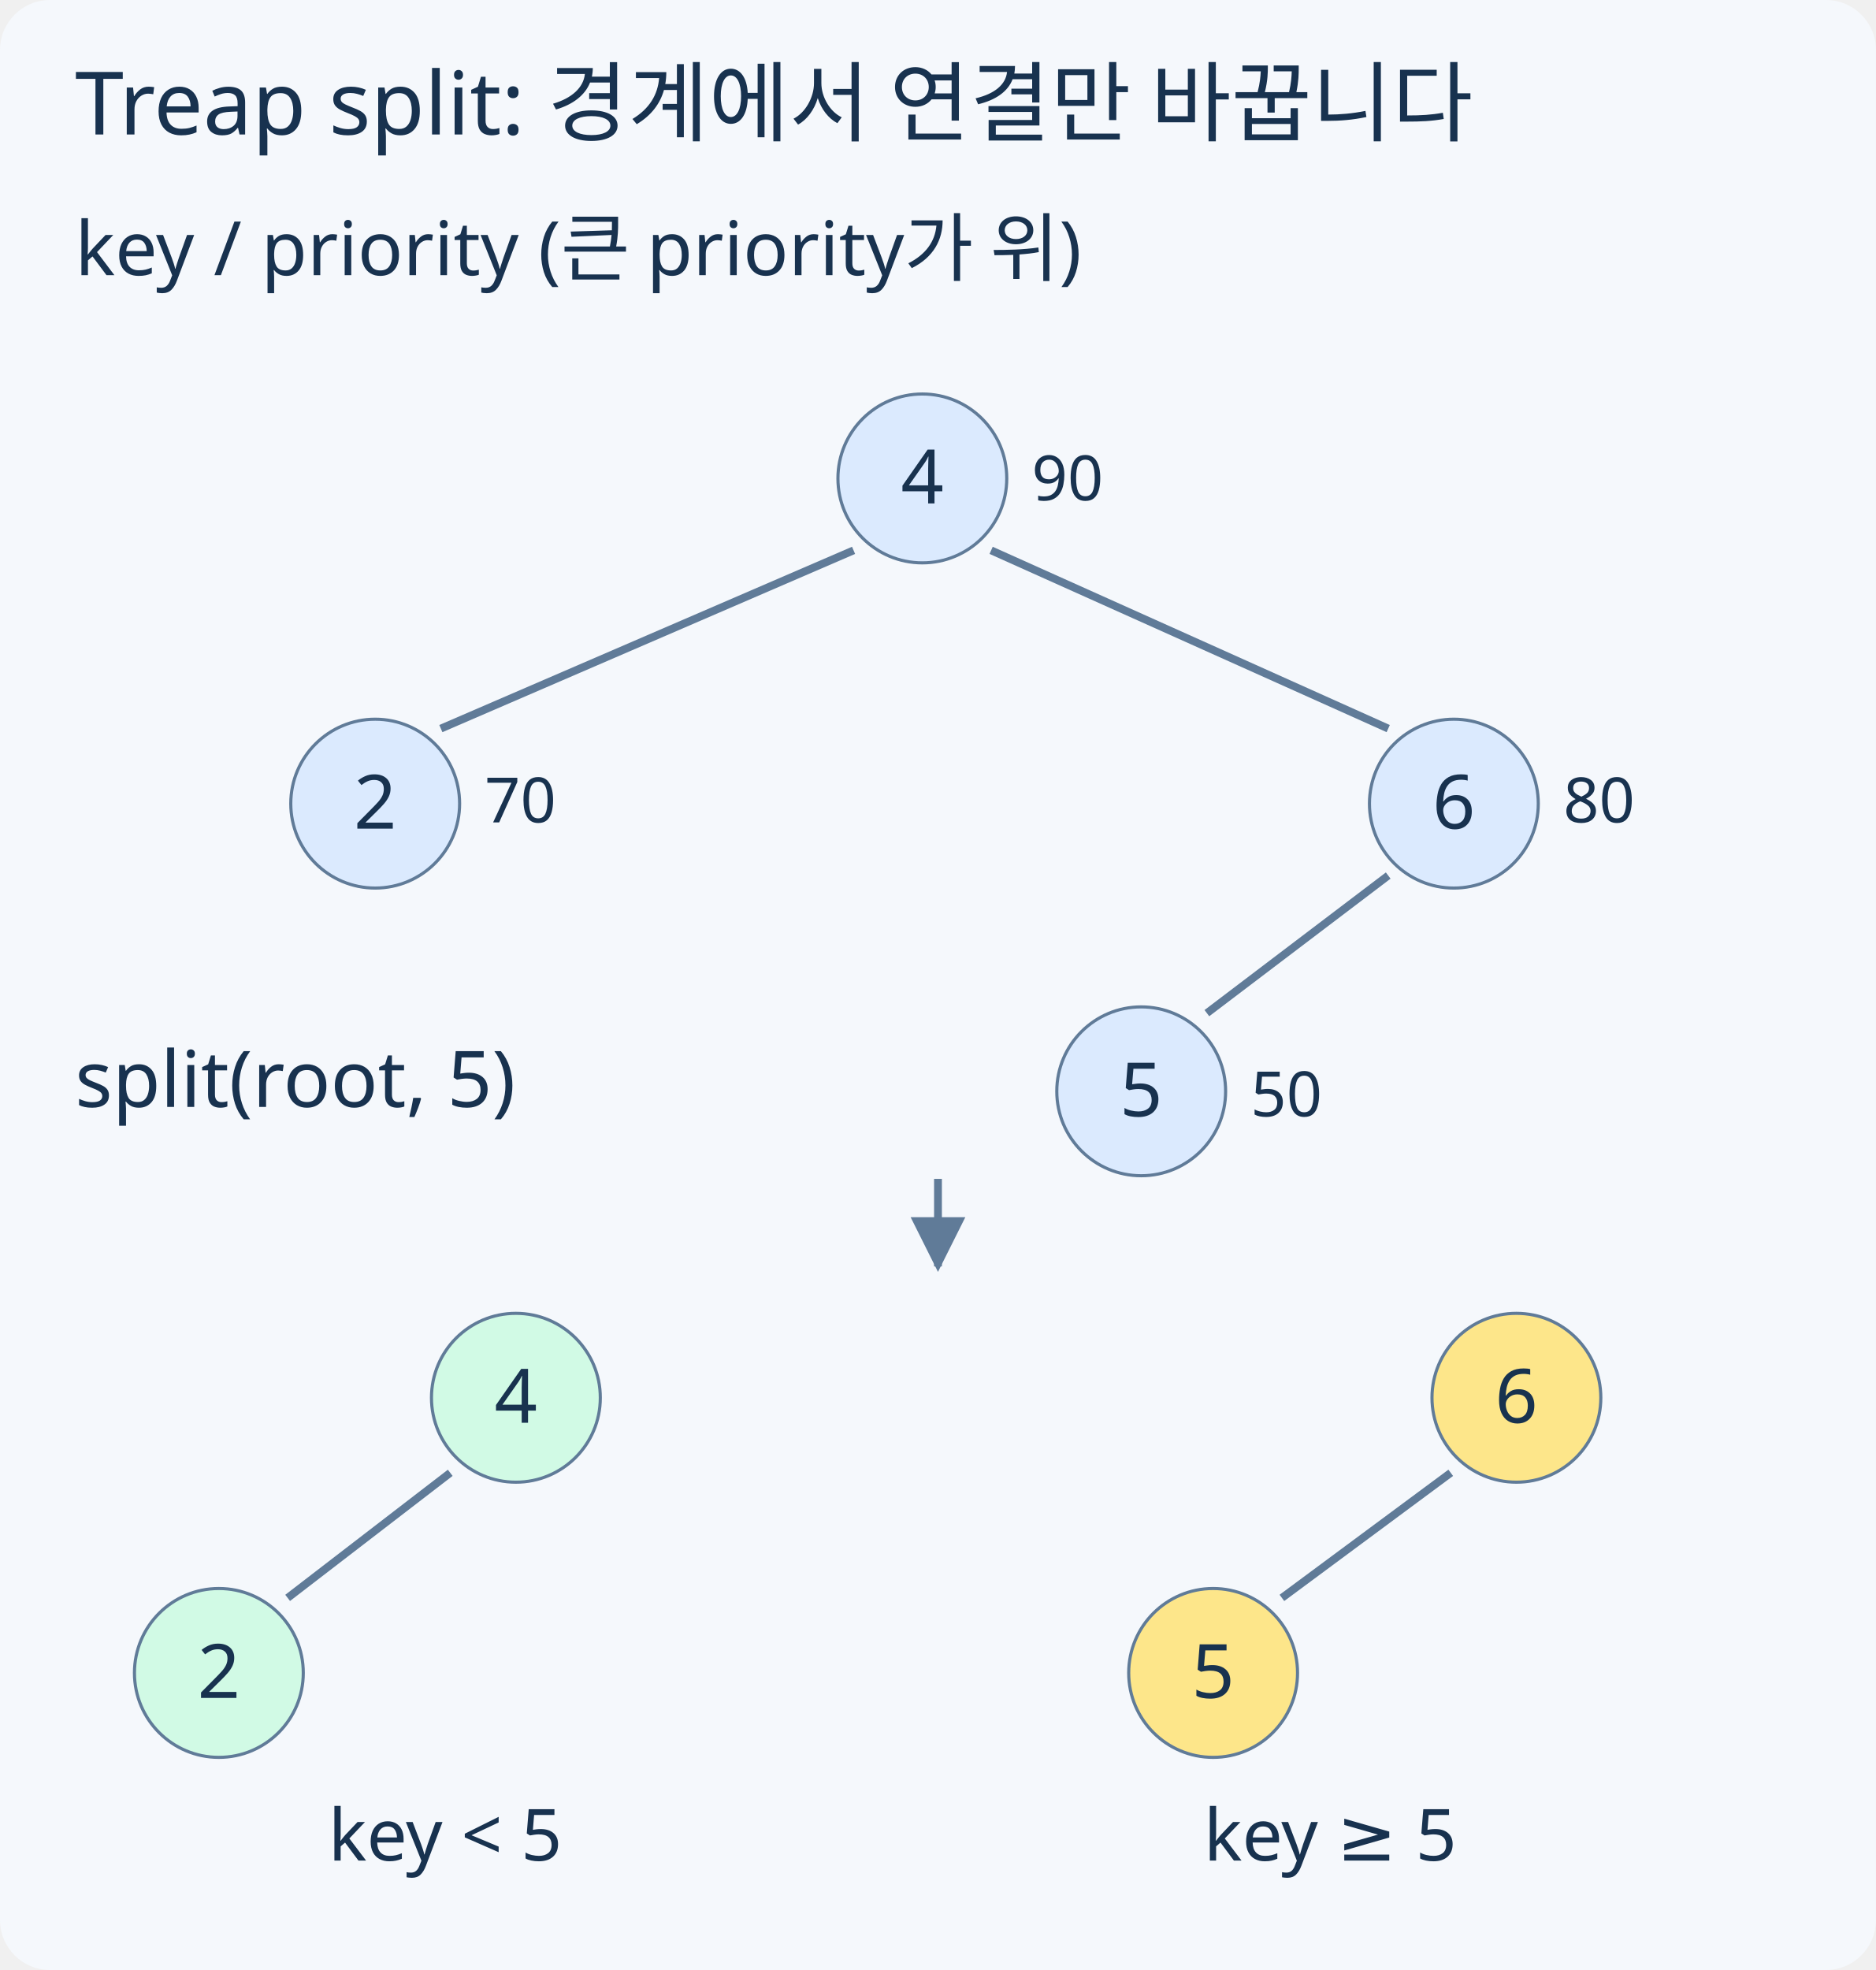
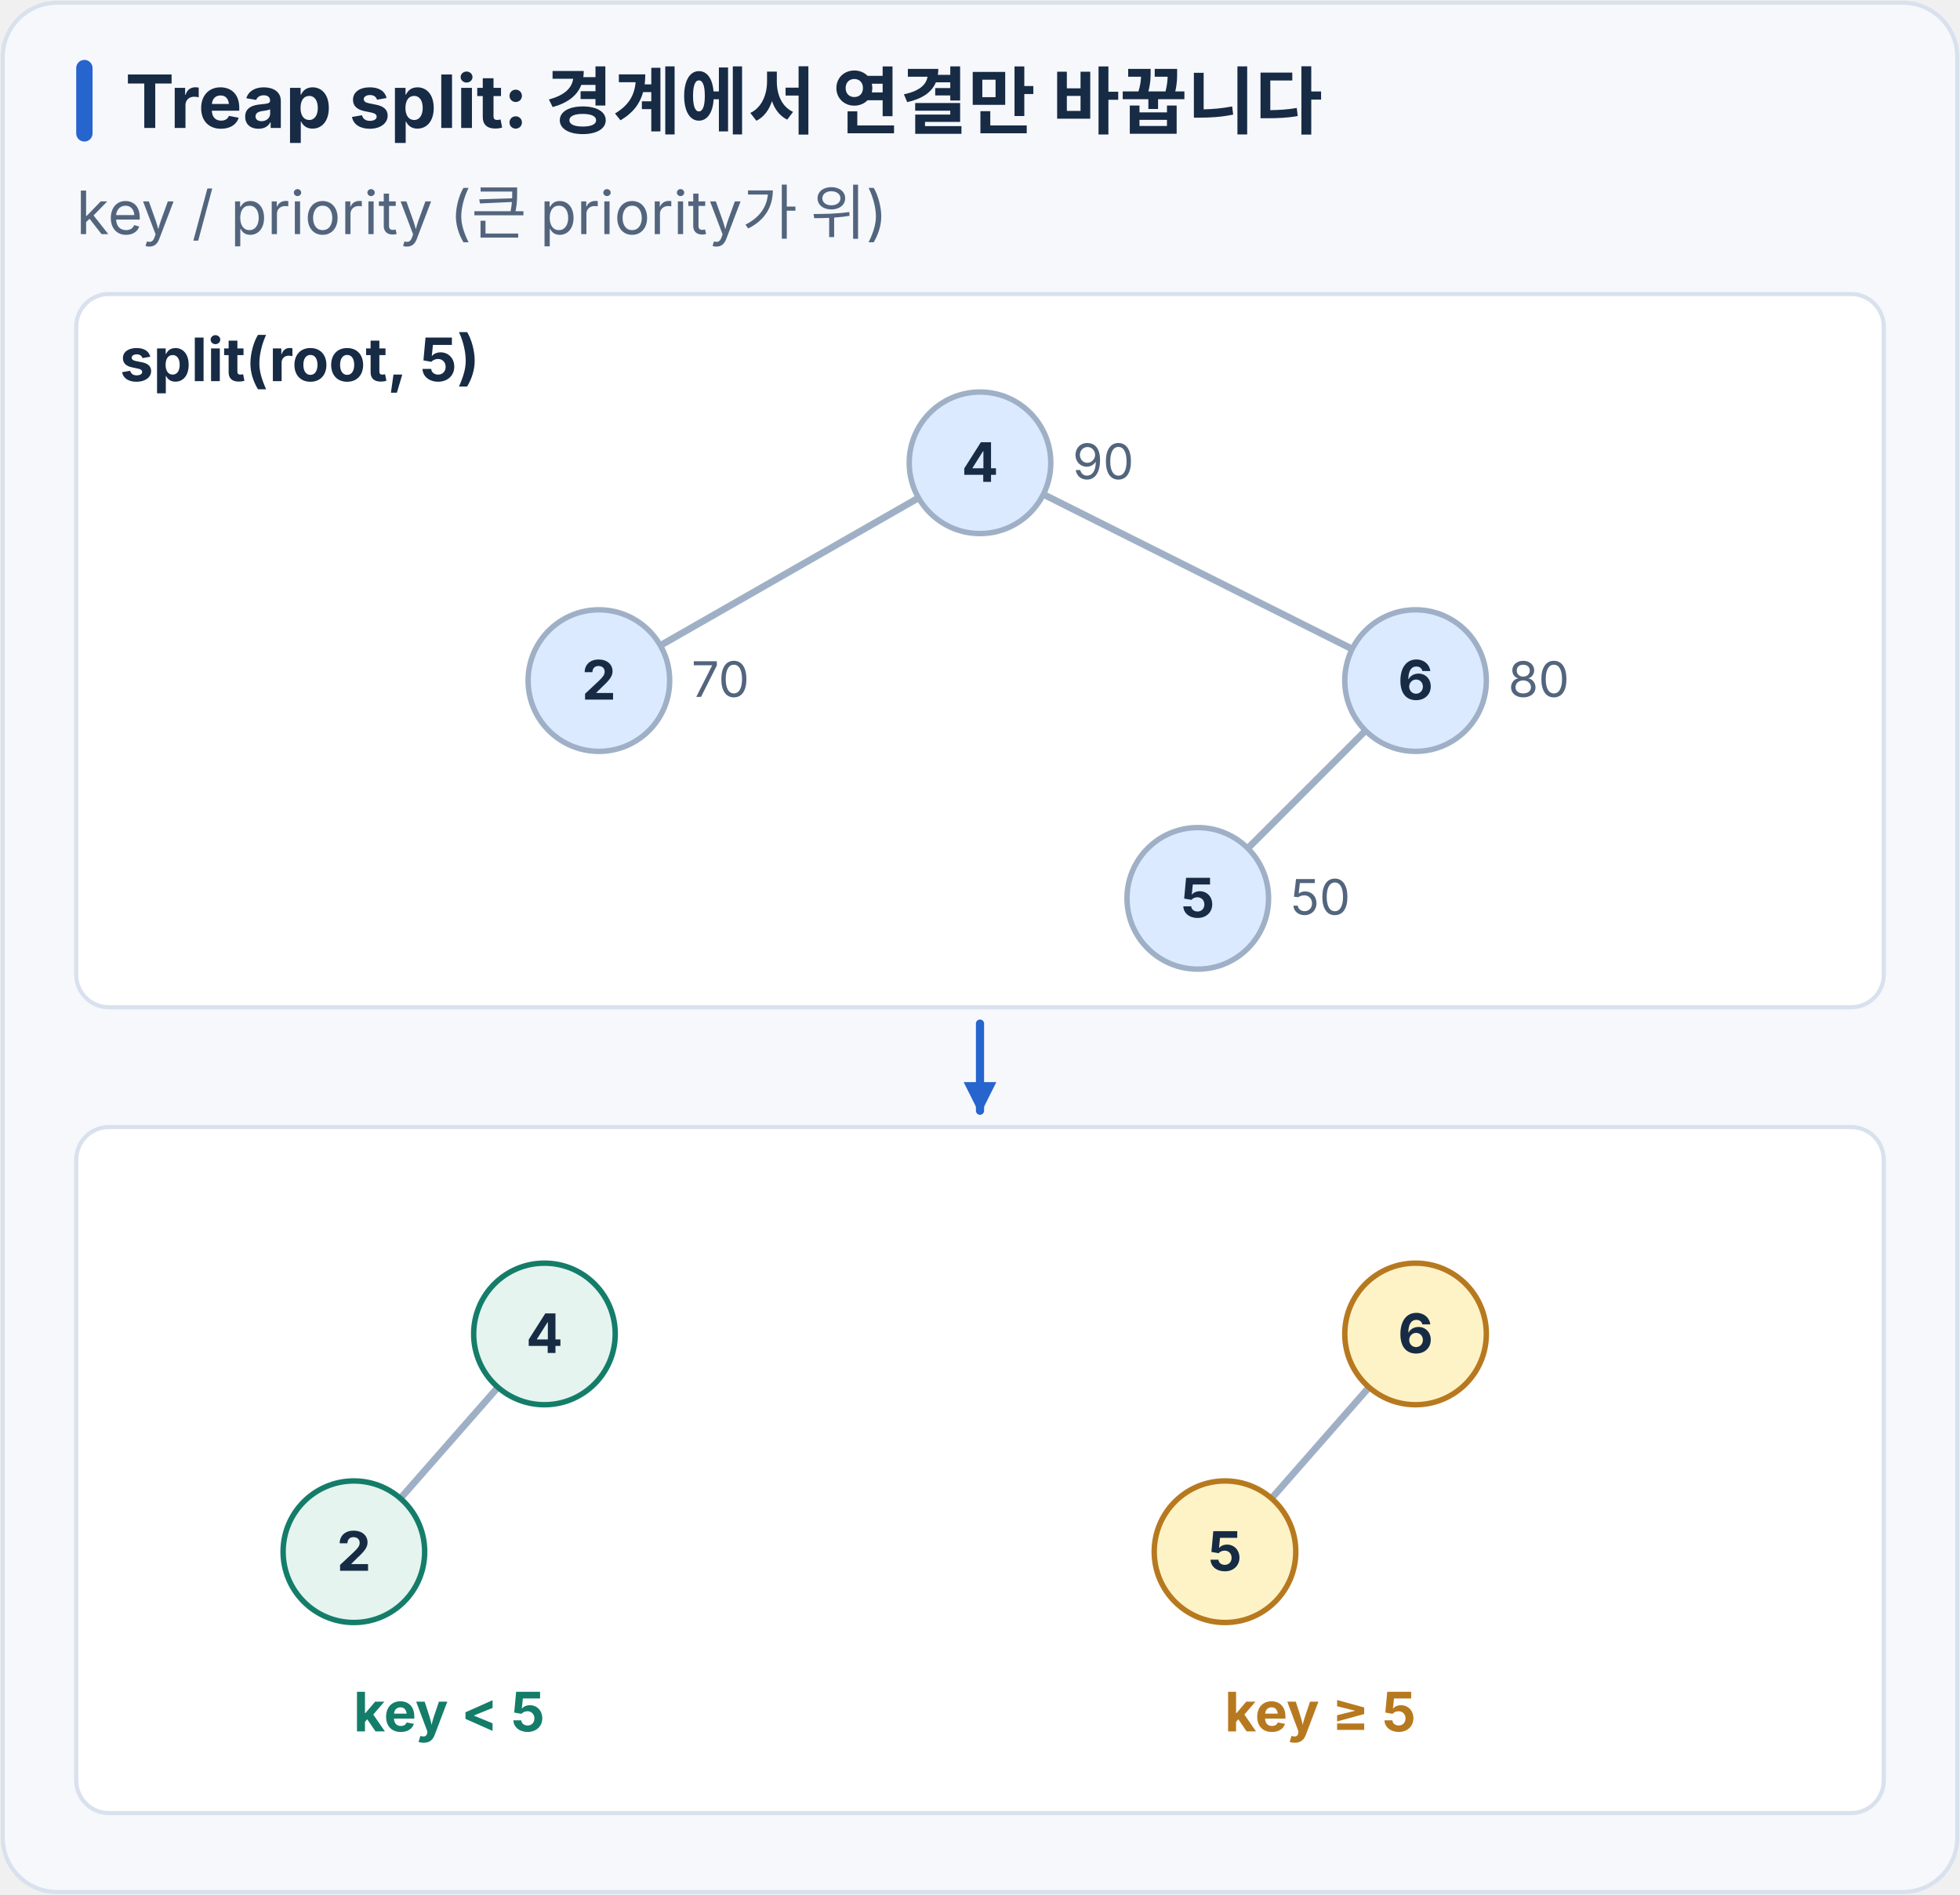
- <svg xmlns="http://www.w3.org/2000/svg" viewBox="0 0 600 630" role="img" aria-labelledby="title desc">
+ <svg xmlns="http://www.w3.org/2000/svg" viewBox="0 0 720 696" role="img" aria-labelledby="title desc">
  <defs>
-     <marker id="arrow" viewBox="0 0 10 10" refX="9" refY="5" markerWidth="7" markerHeight="7" orient="auto">
-       <path d="M0 0 L10 5 L0 10z" fill="#607b98" />
+     <marker id="ar-2664ce" viewBox="0 0 10 10" refX="8" refY="5" markerWidth="5" markerHeight="5" orient="auto">
+       <path d="M1 1 L9 5 L1 9 Z" fill="#2664ce" />
    </marker>
  </defs>
-   <style>text{font-family:system-ui,sans-serif;fill:#18324f}path,rect,circle{vector-effect:non-scaling-stroke}</style>
-   <rect width="600" height="630" rx="16" fill="#f5f8fc" />
-   <text x="24" y="43" font-size="28" fill="#18324f">Treap split: 경계에서 연결만 바꿉니다</text>
-   <text x="24" y="88" font-size="24" fill="#18324f">key / priority (큰 priority가 위)</text>
-   <circle cx="295" cy="153" r="27" fill="#dbeafe" stroke="#607b98" />
-   <text x="295" y="161" text-anchor="middle" font-size="24">4</text>
-   <text x="330" y="160" font-size="20" fill="#18324f">90</text>
-   <circle cx="120" cy="257" r="27" fill="#dbeafe" stroke="#607b98" />
-   <text x="120" y="265" text-anchor="middle" font-size="24">2</text>
-   <text x="155" y="263" font-size="20" fill="#18324f">70</text>
-   <circle cx="465" cy="257" r="27" fill="#dbeafe" stroke="#607b98" />
-   <text x="465" y="265" text-anchor="middle" font-size="24">6</text>
-   <text x="500" y="263" font-size="20" fill="#18324f">80</text>
-   <circle cx="365" cy="349" r="27" fill="#dbeafe" stroke="#607b98" />
-   <text x="365" y="357" text-anchor="middle" font-size="24">5</text>
-   <text x="400" y="357" font-size="20" fill="#18324f">50</text>
-   <path d="M273 176 L141 233" fill="none" stroke="#607b98" stroke-width="2.5" />
-   <path d="M317 176 L444 233" fill="none" stroke="#607b98" stroke-width="2.5" />
-   <path d="M444 280 L386 324" fill="none" stroke="#607b98" stroke-width="2.5" />
-   <text x="24" y="354" font-size="25" fill="#18324f">split(root, 5)</text>
-   <path d="M300 377 L300 405" fill="none" stroke="#607b98" stroke-width="2.5" marker-end="url(#arrow)" />
-   <circle cx="165" cy="447" r="27" fill="#d1fae5" stroke="#607b98" />
-   <text x="165" y="455" text-anchor="middle" font-size="24">4</text>
-   <circle cx="70" cy="535" r="27" fill="#d1fae5" stroke="#607b98" />
-   <text x="70" y="543" text-anchor="middle" font-size="24">2</text>
-   <path d="M144 471 L92 511" fill="none" stroke="#607b98" stroke-width="2.5" />
-   <circle cx="485" cy="447" r="27" fill="#fde68a" stroke="#607b98" />
-   <text x="485" y="455" text-anchor="middle" font-size="24">6</text>
-   <circle cx="388" cy="535" r="27" fill="#fde68a" stroke="#607b98" />
-   <text x="388" y="543" text-anchor="middle" font-size="24">5</text>
-   <path d="M464 471 L410 511" fill="none" stroke="#607b98" stroke-width="2.5" />
-   <text x="105" y="595" font-size="23" fill="#18324f">key &lt; 5</text>
-   <text x="385" y="595" font-size="23" fill="#18324f">key ≥ 5</text>
+   <style>text{font-family:-apple-system,BlinkMacSystemFont,"Apple SD Gothic Neo","Noto Sans KR",sans-serif}</style>
+   <rect x="1" y="1" width="718" height="694" rx="20" fill="#f6f8fc" stroke="#d8e1ed" stroke-width="1.5" />
+   <rect x="28" y="22" width="6" height="30" rx="3" fill="#2664ce" />
+   <text x="46" y="47" font-size="27" fill="#172b45" font-weight="750">Treap split: 경계에서 연결만 바꿉니다</text>
+   <text x="28" y="86" font-size="22" fill="#53657d" font-weight="400">key / priority (큰 priority가 위)</text>
+   <rect x="28" y="108" width="664" height="262" rx="12" fill="#fff" stroke="#d8e1ed" stroke-width="1.5" />
+   <text x="44" y="140" font-size="22" fill="#172b45" font-weight="700">split(root, 5)</text>
+   <line x1="337.4" y1="182.9" x2="242.6" y2="237.1" stroke="#9fb0c6" stroke-width="2.5" stroke-linecap="round" />
+   <line x1="383.3" y1="181.6" x2="496.7" y2="238.4" stroke="#9fb0c6" stroke-width="2.5" stroke-linecap="round" />
+   <line x1="501.6" y1="268.4" x2="458.4" y2="311.6" stroke="#9fb0c6" stroke-width="2.5" stroke-linecap="round" />
+   <circle cx="360" cy="170" r="26" fill="#dbeafe" stroke="#9fb0c6" stroke-width="2" />
+   <text x="360" y="177" font-size="20" fill="#172b45" font-weight="700" text-anchor="middle">4</text>
+   <text x="394" y="176" font-size="18" fill="#53657d">90</text>
+   <circle cx="220" cy="250" r="26" fill="#dbeafe" stroke="#9fb0c6" stroke-width="2" />
+   <text x="220" y="257" font-size="20" fill="#172b45" font-weight="700" text-anchor="middle">2</text>
+   <text x="254" y="256" font-size="18" fill="#53657d">70</text>
+   <circle cx="520" cy="250" r="26" fill="#dbeafe" stroke="#9fb0c6" stroke-width="2" />
+   <text x="520" y="257" font-size="20" fill="#172b45" font-weight="700" text-anchor="middle">6</text>
+   <text x="554" y="256" font-size="18" fill="#53657d">80</text>
+   <circle cx="440" cy="330" r="26" fill="#dbeafe" stroke="#9fb0c6" stroke-width="2" />
+   <text x="440" y="337" font-size="20" fill="#172b45" font-weight="700" text-anchor="middle">5</text>
+   <text x="474" y="336" font-size="18" fill="#53657d">50</text>
+   <line x1="360" y1="376" x2="360" y2="408" stroke="#2664ce" stroke-width="3" stroke-linecap="round" marker-end="url(#ar-2664ce)" />
+   <rect x="28" y="414" width="664" height="252" rx="12" fill="#fff" stroke="#d8e1ed" stroke-width="1.5" />
+   <line x1="182.9" y1="509.6" x2="147.1" y2="550.4" stroke="#9fb0c6" stroke-width="2.5" stroke-linecap="round" />
+   <line x1="502.9" y1="509.6" x2="467.1" y2="550.4" stroke="#9fb0c6" stroke-width="2.5" stroke-linecap="round" />
+   <circle cx="200" cy="490" r="26" fill="#e5f4ef" stroke="#147d69" stroke-width="2" />
+   <text x="200" y="497" font-size="20" fill="#172b45" font-weight="700" text-anchor="middle">4</text>
+   <circle cx="130" cy="570" r="26" fill="#e5f4ef" stroke="#147d69" stroke-width="2" />
+   <text x="130" y="577" font-size="20" fill="#172b45" font-weight="700" text-anchor="middle">2</text>
+   <circle cx="520" cy="490" r="26" fill="#fef3c7" stroke="#b7791f" stroke-width="2" />
+   <text x="520" y="497" font-size="20" fill="#172b45" font-weight="700" text-anchor="middle">6</text>
+   <circle cx="450" cy="570" r="26" fill="#fef3c7" stroke="#b7791f" stroke-width="2" />
+   <text x="450" y="577" font-size="20" fill="#172b45" font-weight="700" text-anchor="middle">5</text>
+   <text x="165" y="636" font-size="20" fill="#147d69" font-weight="700" text-anchor="middle">key &lt; 5</text>
+   <text x="485" y="636" font-size="20" fill="#b7791f" font-weight="700" text-anchor="middle">key ≥ 5</text>
</svg>
